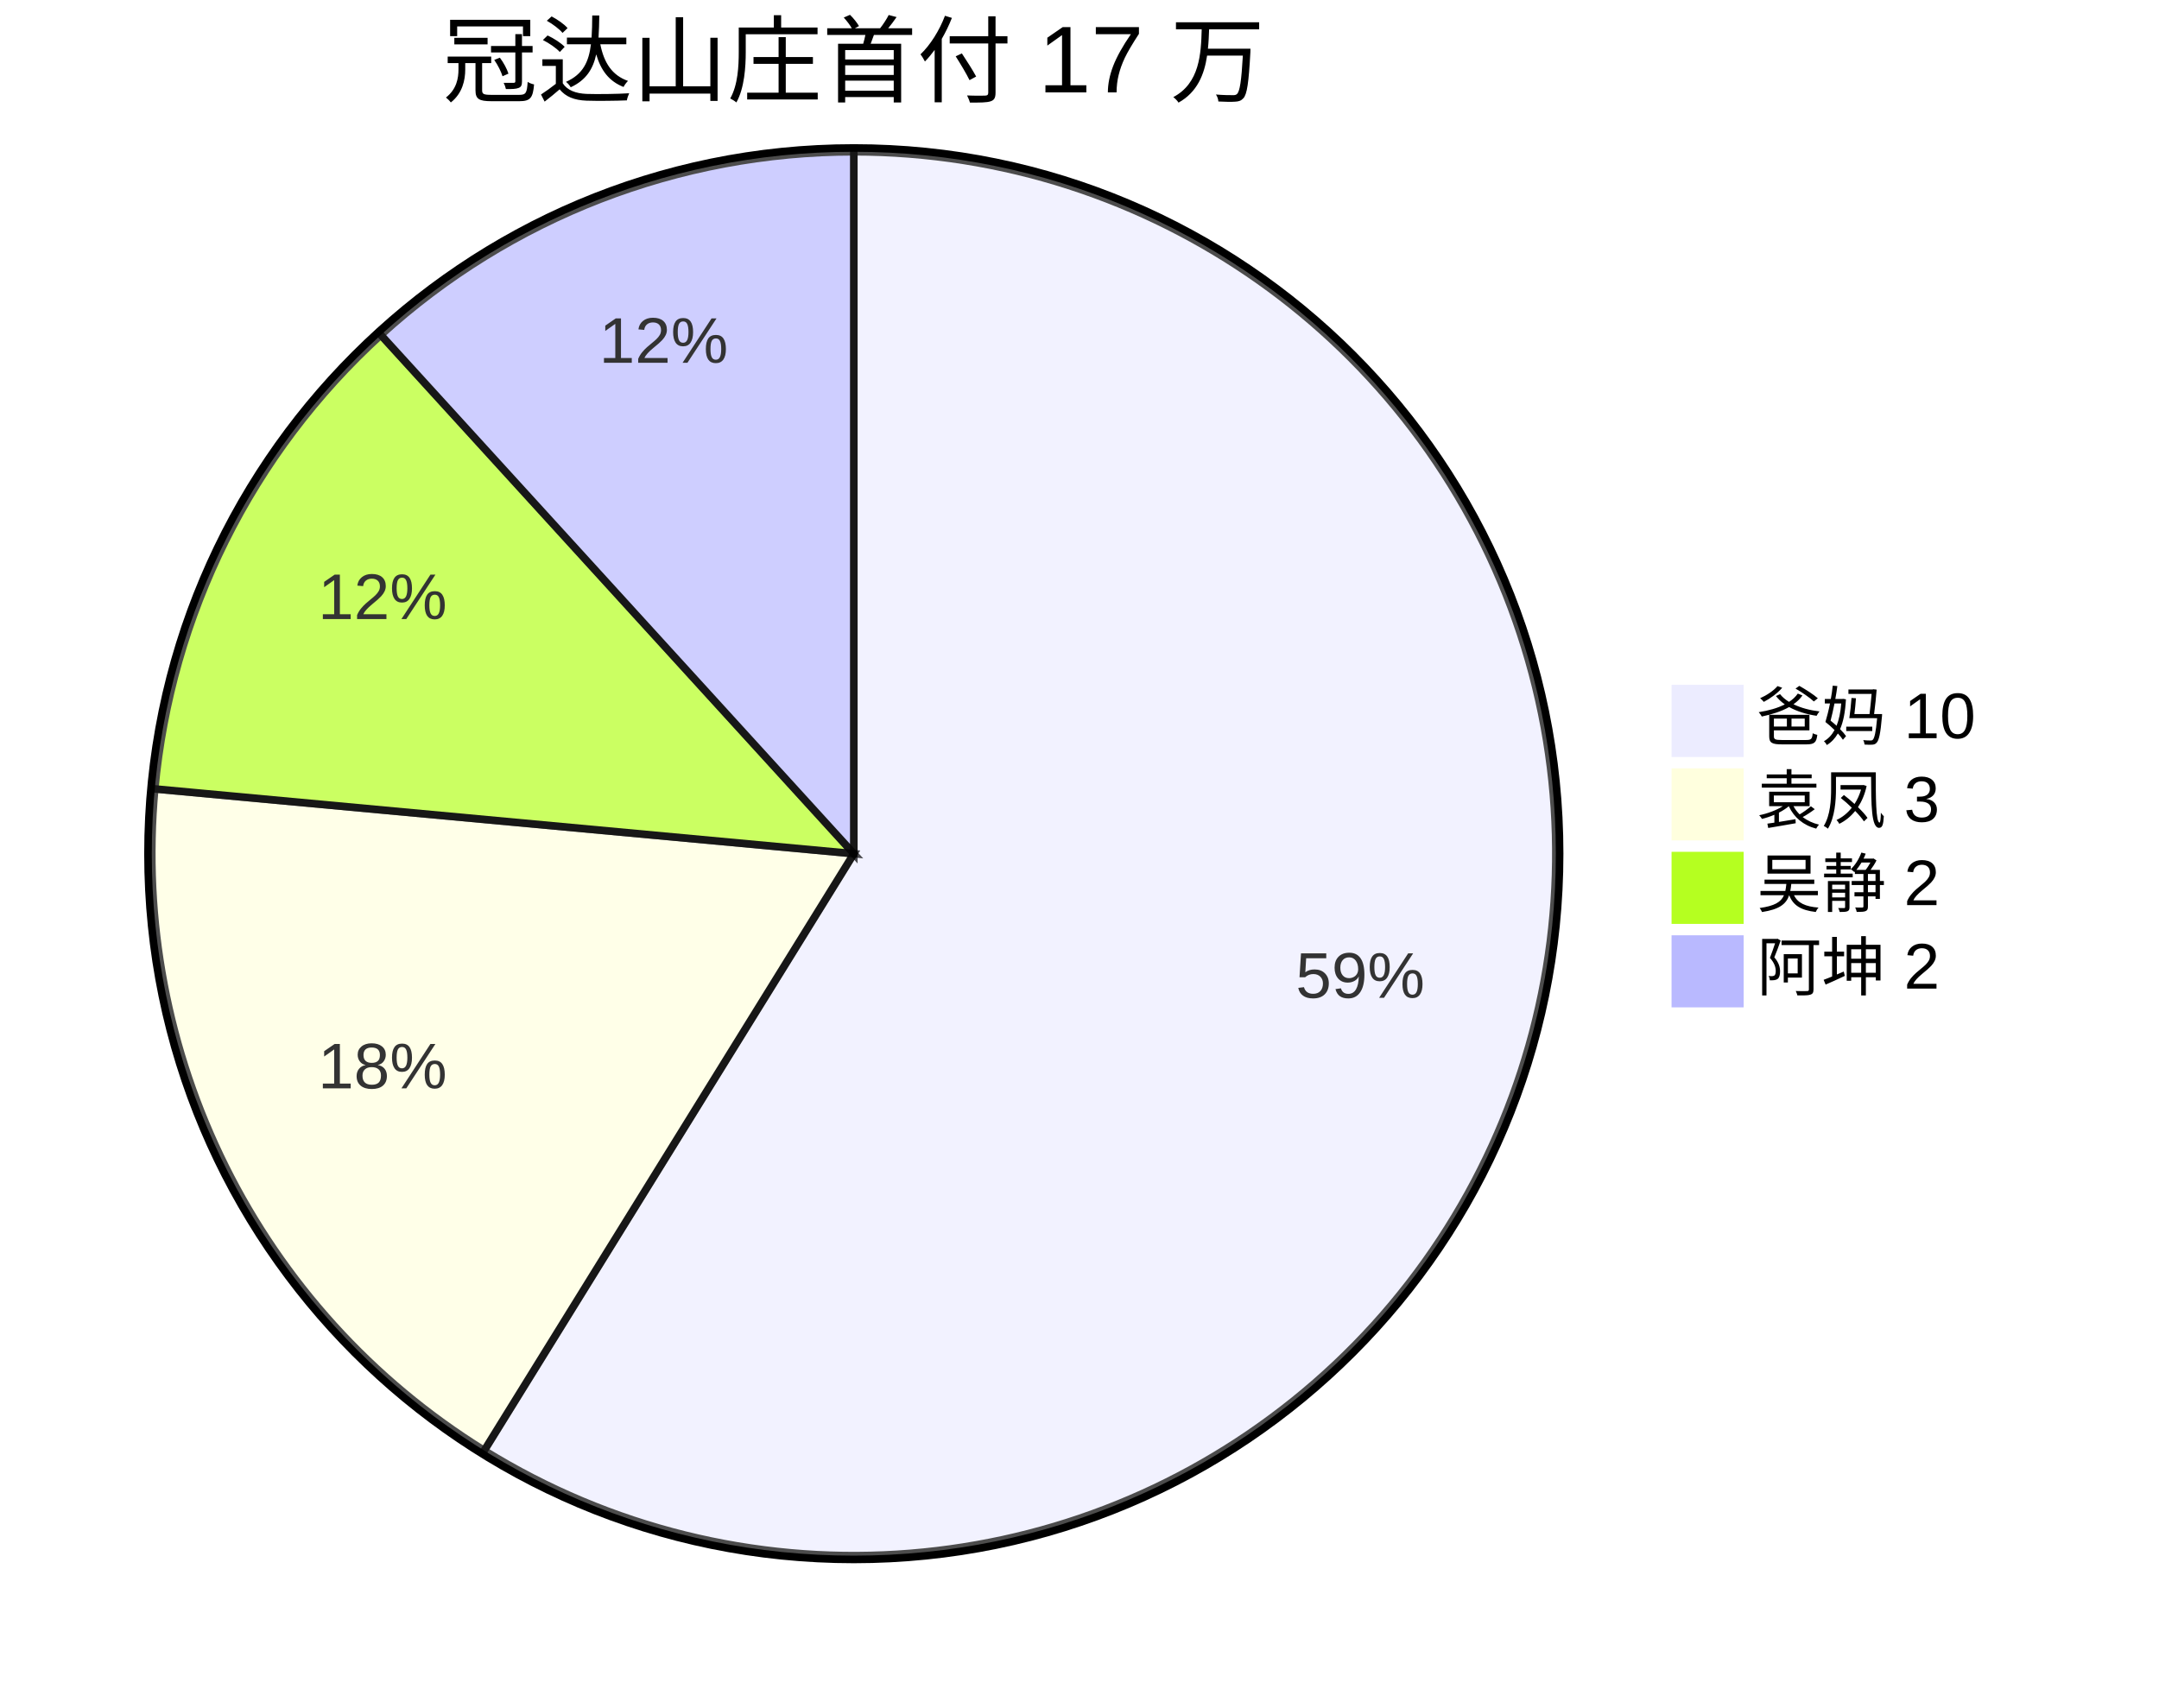
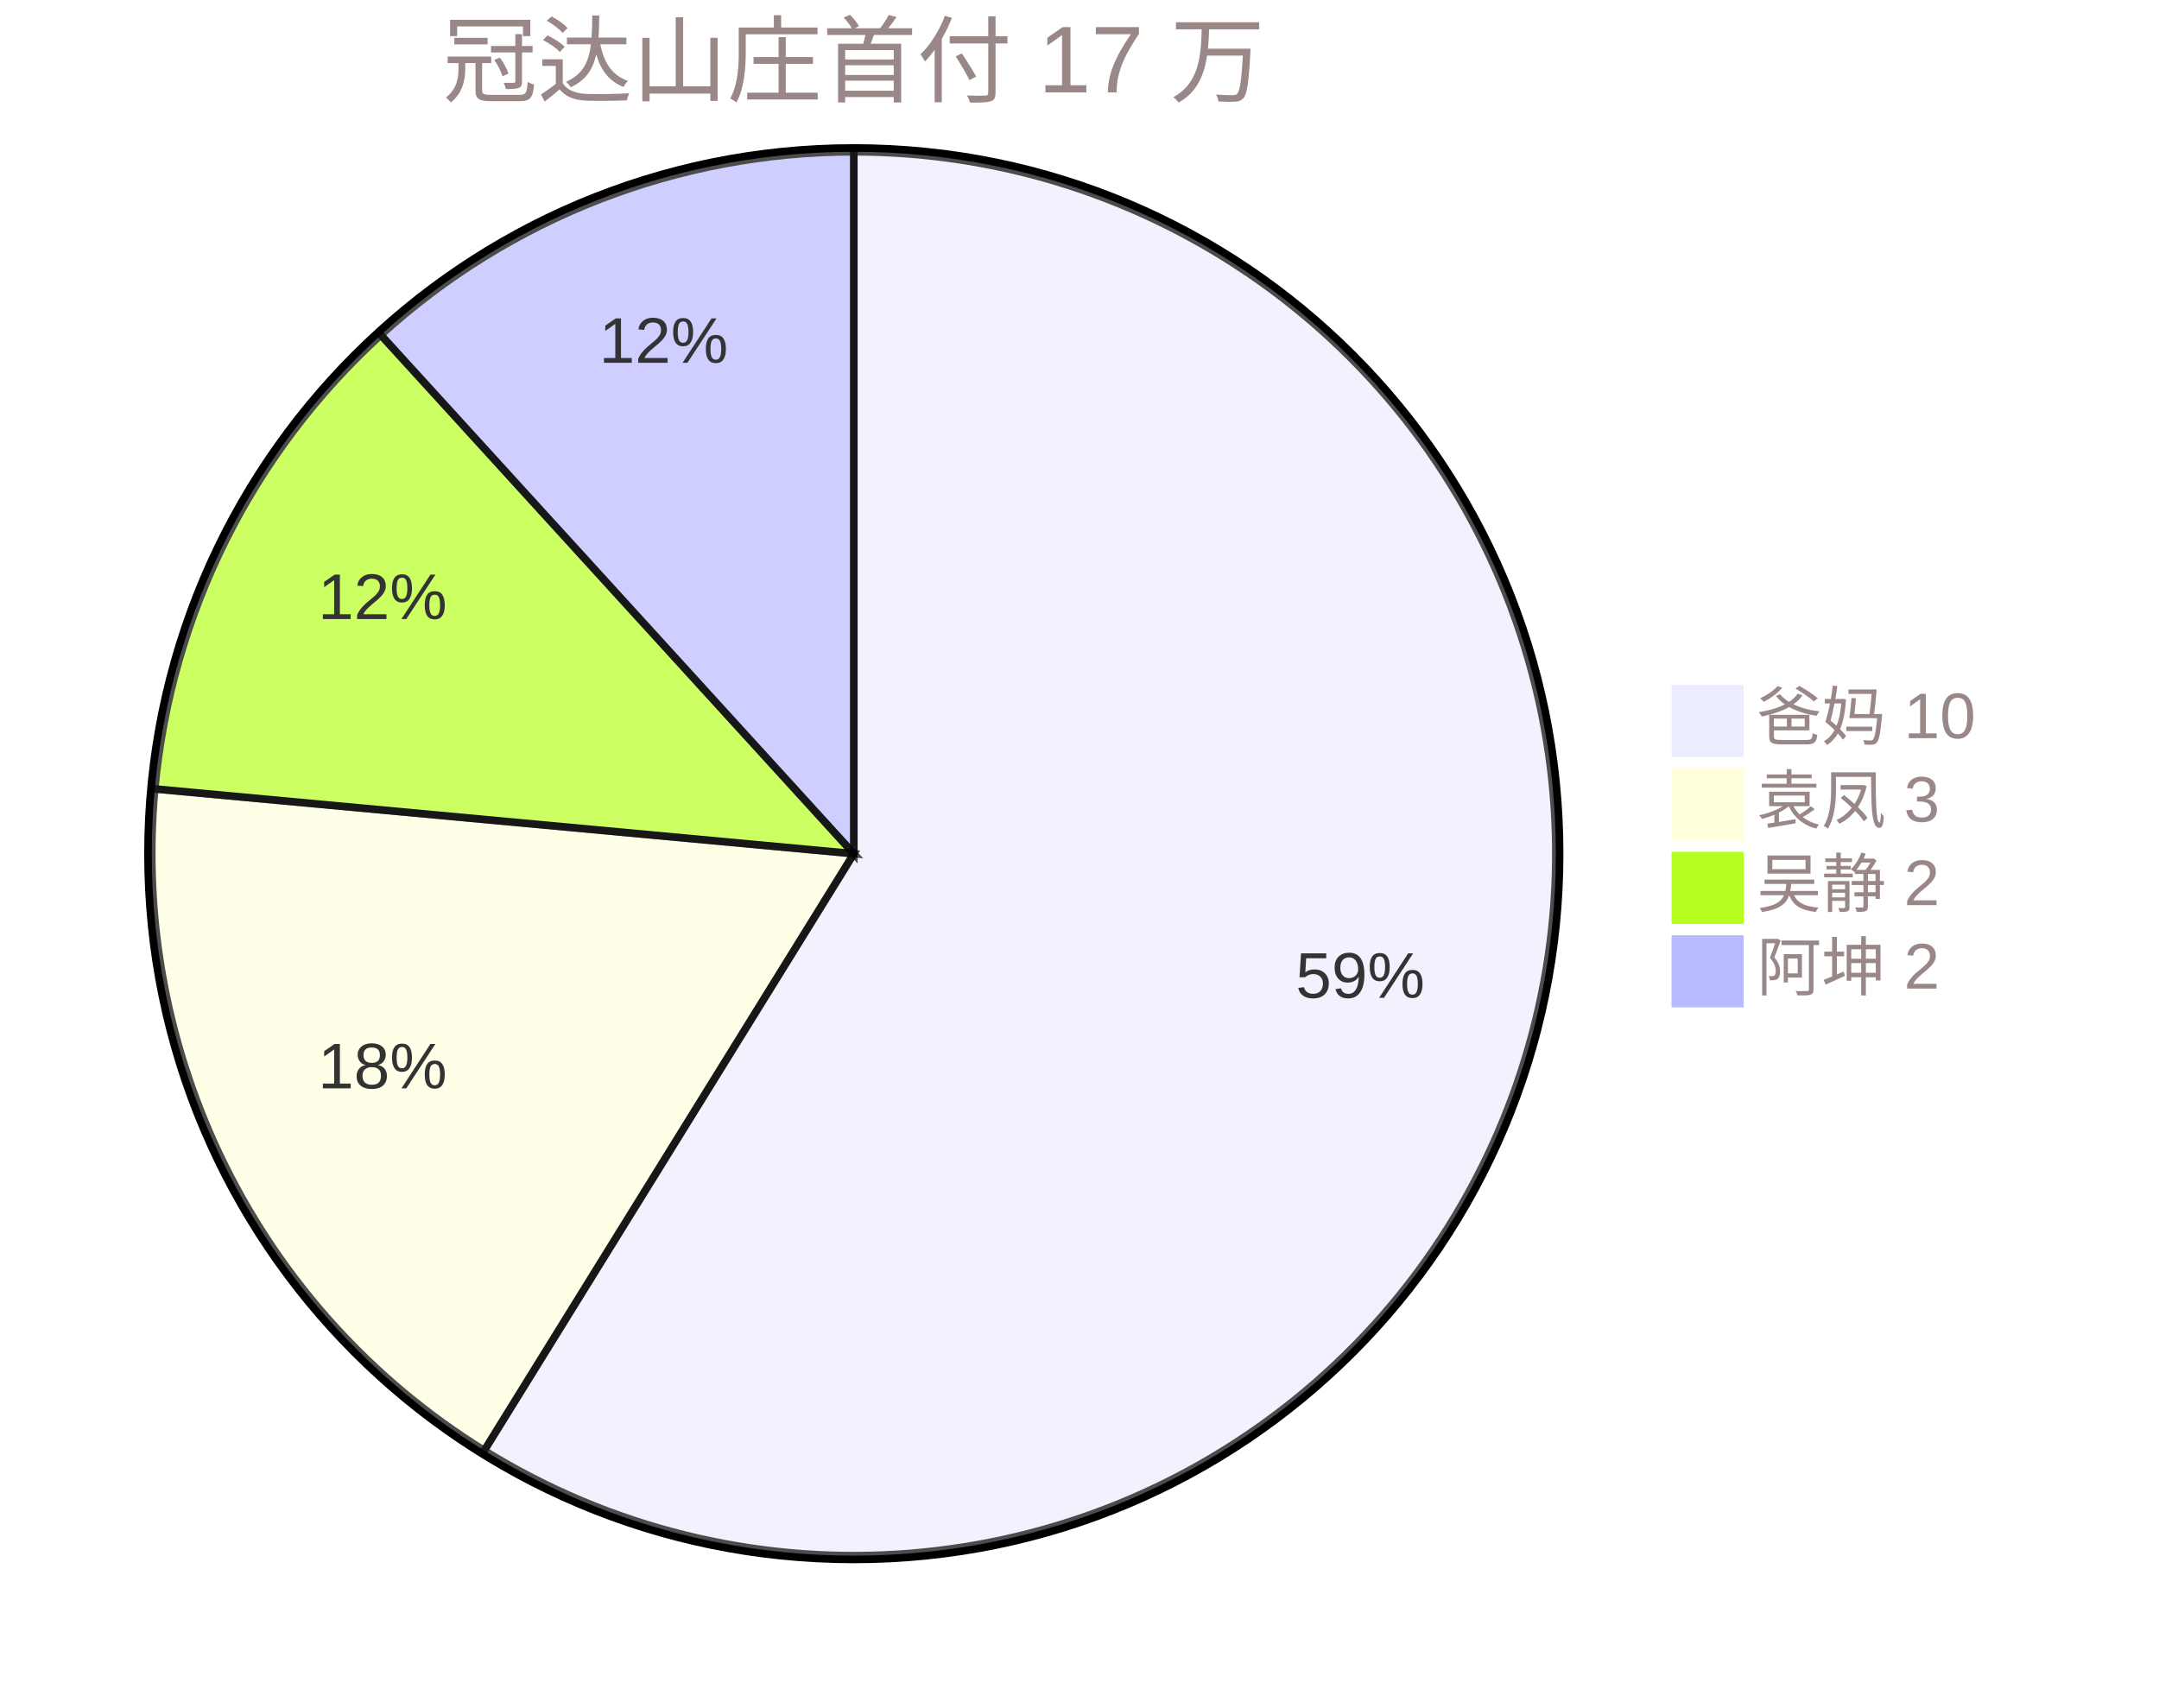
<svg xmlns="http://www.w3.org/2000/svg" aria-roledescription="pie" role="graphics-document document" style="max-width: 568.953px;" viewBox="0 0 568.953 450" width="100%" id="svg-mermaid-1735266274900-0">
-   <style>#svg-mermaid-1735266274900-0{font-family:"trebuchet ms",verdana,arial,sans-serif;font-size:16px;fill:#333;}#svg-mermaid-1735266274900-0 .error-icon{fill:#552222;}#svg-mermaid-1735266274900-0 .error-text{fill:#552222;stroke:#552222;}#svg-mermaid-1735266274900-0 .edge-thickness-normal{stroke-width:1px;}#svg-mermaid-1735266274900-0 .edge-thickness-thick{stroke-width:3.5px;}#svg-mermaid-1735266274900-0 .edge-pattern-solid{stroke-dasharray:0;}#svg-mermaid-1735266274900-0 .edge-thickness-invisible{stroke-width:0;fill:none;}#svg-mermaid-1735266274900-0 .edge-pattern-dashed{stroke-dasharray:3;}#svg-mermaid-1735266274900-0 .edge-pattern-dotted{stroke-dasharray:2;}#svg-mermaid-1735266274900-0 .marker{fill:#333333;stroke:#333333;}#svg-mermaid-1735266274900-0 .marker.cross{stroke:#333333;}#svg-mermaid-1735266274900-0 svg{font-family:"trebuchet ms",verdana,arial,sans-serif;font-size:16px;}#svg-mermaid-1735266274900-0 p{margin:0;}#svg-mermaid-1735266274900-0 .pieCircle{stroke:black;stroke-width:2px;opacity:0.7;}#svg-mermaid-1735266274900-0 .pieOuterCircle{stroke:black;stroke-width:2px;fill:none;}#svg-mermaid-1735266274900-0 .pieTitleText{text-anchor:middle;font-size:25px;fill:black;font-family:"trebuchet ms",verdana,arial,sans-serif;}#svg-mermaid-1735266274900-0 .slice{font-family:"trebuchet ms",verdana,arial,sans-serif;fill:#333;font-size:17px;}#svg-mermaid-1735266274900-0 .legend text{fill:black;font-family:"trebuchet ms",verdana,arial,sans-serif;font-size:17px;}#svg-mermaid-1735266274900-0 :root{--mermaid-font-family:"trebuchet ms",verdana,arial,sans-serif;}</style>
+   <style>#svg-mermaid-1735266274900-0{font-family:"trebuchet ms",verdana,arial,sans-serif;font-size:16px;fill:#333;}#svg-mermaid-1735266274900-0 .error-icon{fill:#552222;}#svg-mermaid-1735266274900-0 .error-text{fill:#552222;stroke:#552222;}#svg-mermaid-1735266274900-0 .edge-thickness-normal{stroke-width:1px;}#svg-mermaid-1735266274900-0 .edge-thickness-thick{stroke-width:3.5px;}#svg-mermaid-1735266274900-0 .edge-pattern-solid{stroke-dasharray:0;}#svg-mermaid-1735266274900-0 .edge-thickness-invisible{stroke-width:0;fill:none;}#svg-mermaid-1735266274900-0 .edge-pattern-dashed{stroke-dasharray:3;}#svg-mermaid-1735266274900-0 .edge-pattern-dotted{stroke-dasharray:2;}#svg-mermaid-1735266274900-0 .marker{fill:#333333;stroke:#333333;}#svg-mermaid-1735266274900-0 .marker.cross{stroke:#333333;}#svg-mermaid-1735266274900-0 svg{font-family:"trebuchet ms",verdana,arial,sans-serif;font-size:16px;}#svg-mermaid-1735266274900-0 p{margin:0;}#svg-mermaid-1735266274900-0 .pieCircle{stroke:black;stroke-width:2px;opacity:0.7;}#svg-mermaid-1735266274900-0 .pieOuterCircle{stroke:black;stroke-width:2px;fill:none;}#svg-mermaid-1735266274900-0 .pieTitleText{text-anchor:middle;font-size:25px;fill:#9a8787;font-family:"trebuchet ms",verdana,arial,sans-serif;}#svg-mermaid-1735266274900-0 .slice{font-family:"trebuchet ms",verdana,arial,sans-serif;fill:#333;font-size:17px;}#svg-mermaid-1735266274900-0 .legend text{fill:#9a8787;font-family:"trebuchet ms",verdana,arial,sans-serif;font-size:17px;}#svg-mermaid-1735266274900-0 :root{--mermaid-font-family:"trebuchet ms",verdana,arial,sans-serif;}</style>
  <g />
  <g transform="translate(225,225)">
    <circle class="pieOuterCircle" r="186" cy="0" cx="0" />
    <path class="pieCircle" fill="#ECECFF" d="M0,-185A185,185,0,1,1,-97.39,157.29L0,0Z" />
    <path class="pieCircle" fill="#ffffde" d="M-97.39,157.29A185,185,0,0,1,-184.211,-17.07L0,0Z" />
    <path class="pieCircle" fill="hsl(80, 100%, 56.275%)" d="M-184.211,-17.07A185,185,0,0,1,-124.634,-136.717L0,0Z" />
    <path class="pieCircle" fill="hsl(240, 100%, 86.275%)" d="M-124.634,-136.717A185,185,0,0,1,0,-185L0,0Z" />
    <text style="text-anchor: middle;" class="slice" transform="translate(133.4533,37.97074)">59%</text>
    <text style="text-anchor: middle;" class="slice" transform="translate(-124.2039,61.8462)">18%</text>
    <text style="text-anchor: middle;" class="slice" transform="translate(-124.2039,-61.8462)">12%</text>
    <text style="text-anchor: middle;" class="slice" transform="translate(-50.12228,-129.3805)">12%</text>
    <text class="pieTitleText" y="-200" x="0">冠达山庄首付 17 万</text>
    <g transform="translate(216,-44)" class="legend">
      <rect style="fill: rgb(236, 236, 255); stroke: rgb(236, 236, 255);" height="18" width="18" />
      <text y="14" x="22">爸妈 10</text>
    </g>
    <g transform="translate(216,-22)" class="legend">
      <rect style="fill: rgb(255, 255, 222); stroke: rgb(255, 255, 222);" height="18" width="18" />
      <text y="14" x="22">袁凤 3</text>
    </g>
    <g transform="translate(216,0)" class="legend">
      <rect style="fill: rgb(181, 255, 32); stroke: rgb(181, 255, 32);" height="18" width="18" />
      <text y="14" x="22">吴静 2</text>
    </g>
    <g transform="translate(216,22)" class="legend">
      <rect style="fill: rgb(185, 185, 255); stroke: rgb(185, 185, 255);" height="18" width="18" />
      <text y="14" x="22">阿坤 2</text>
    </g>
  </g>
</svg>
